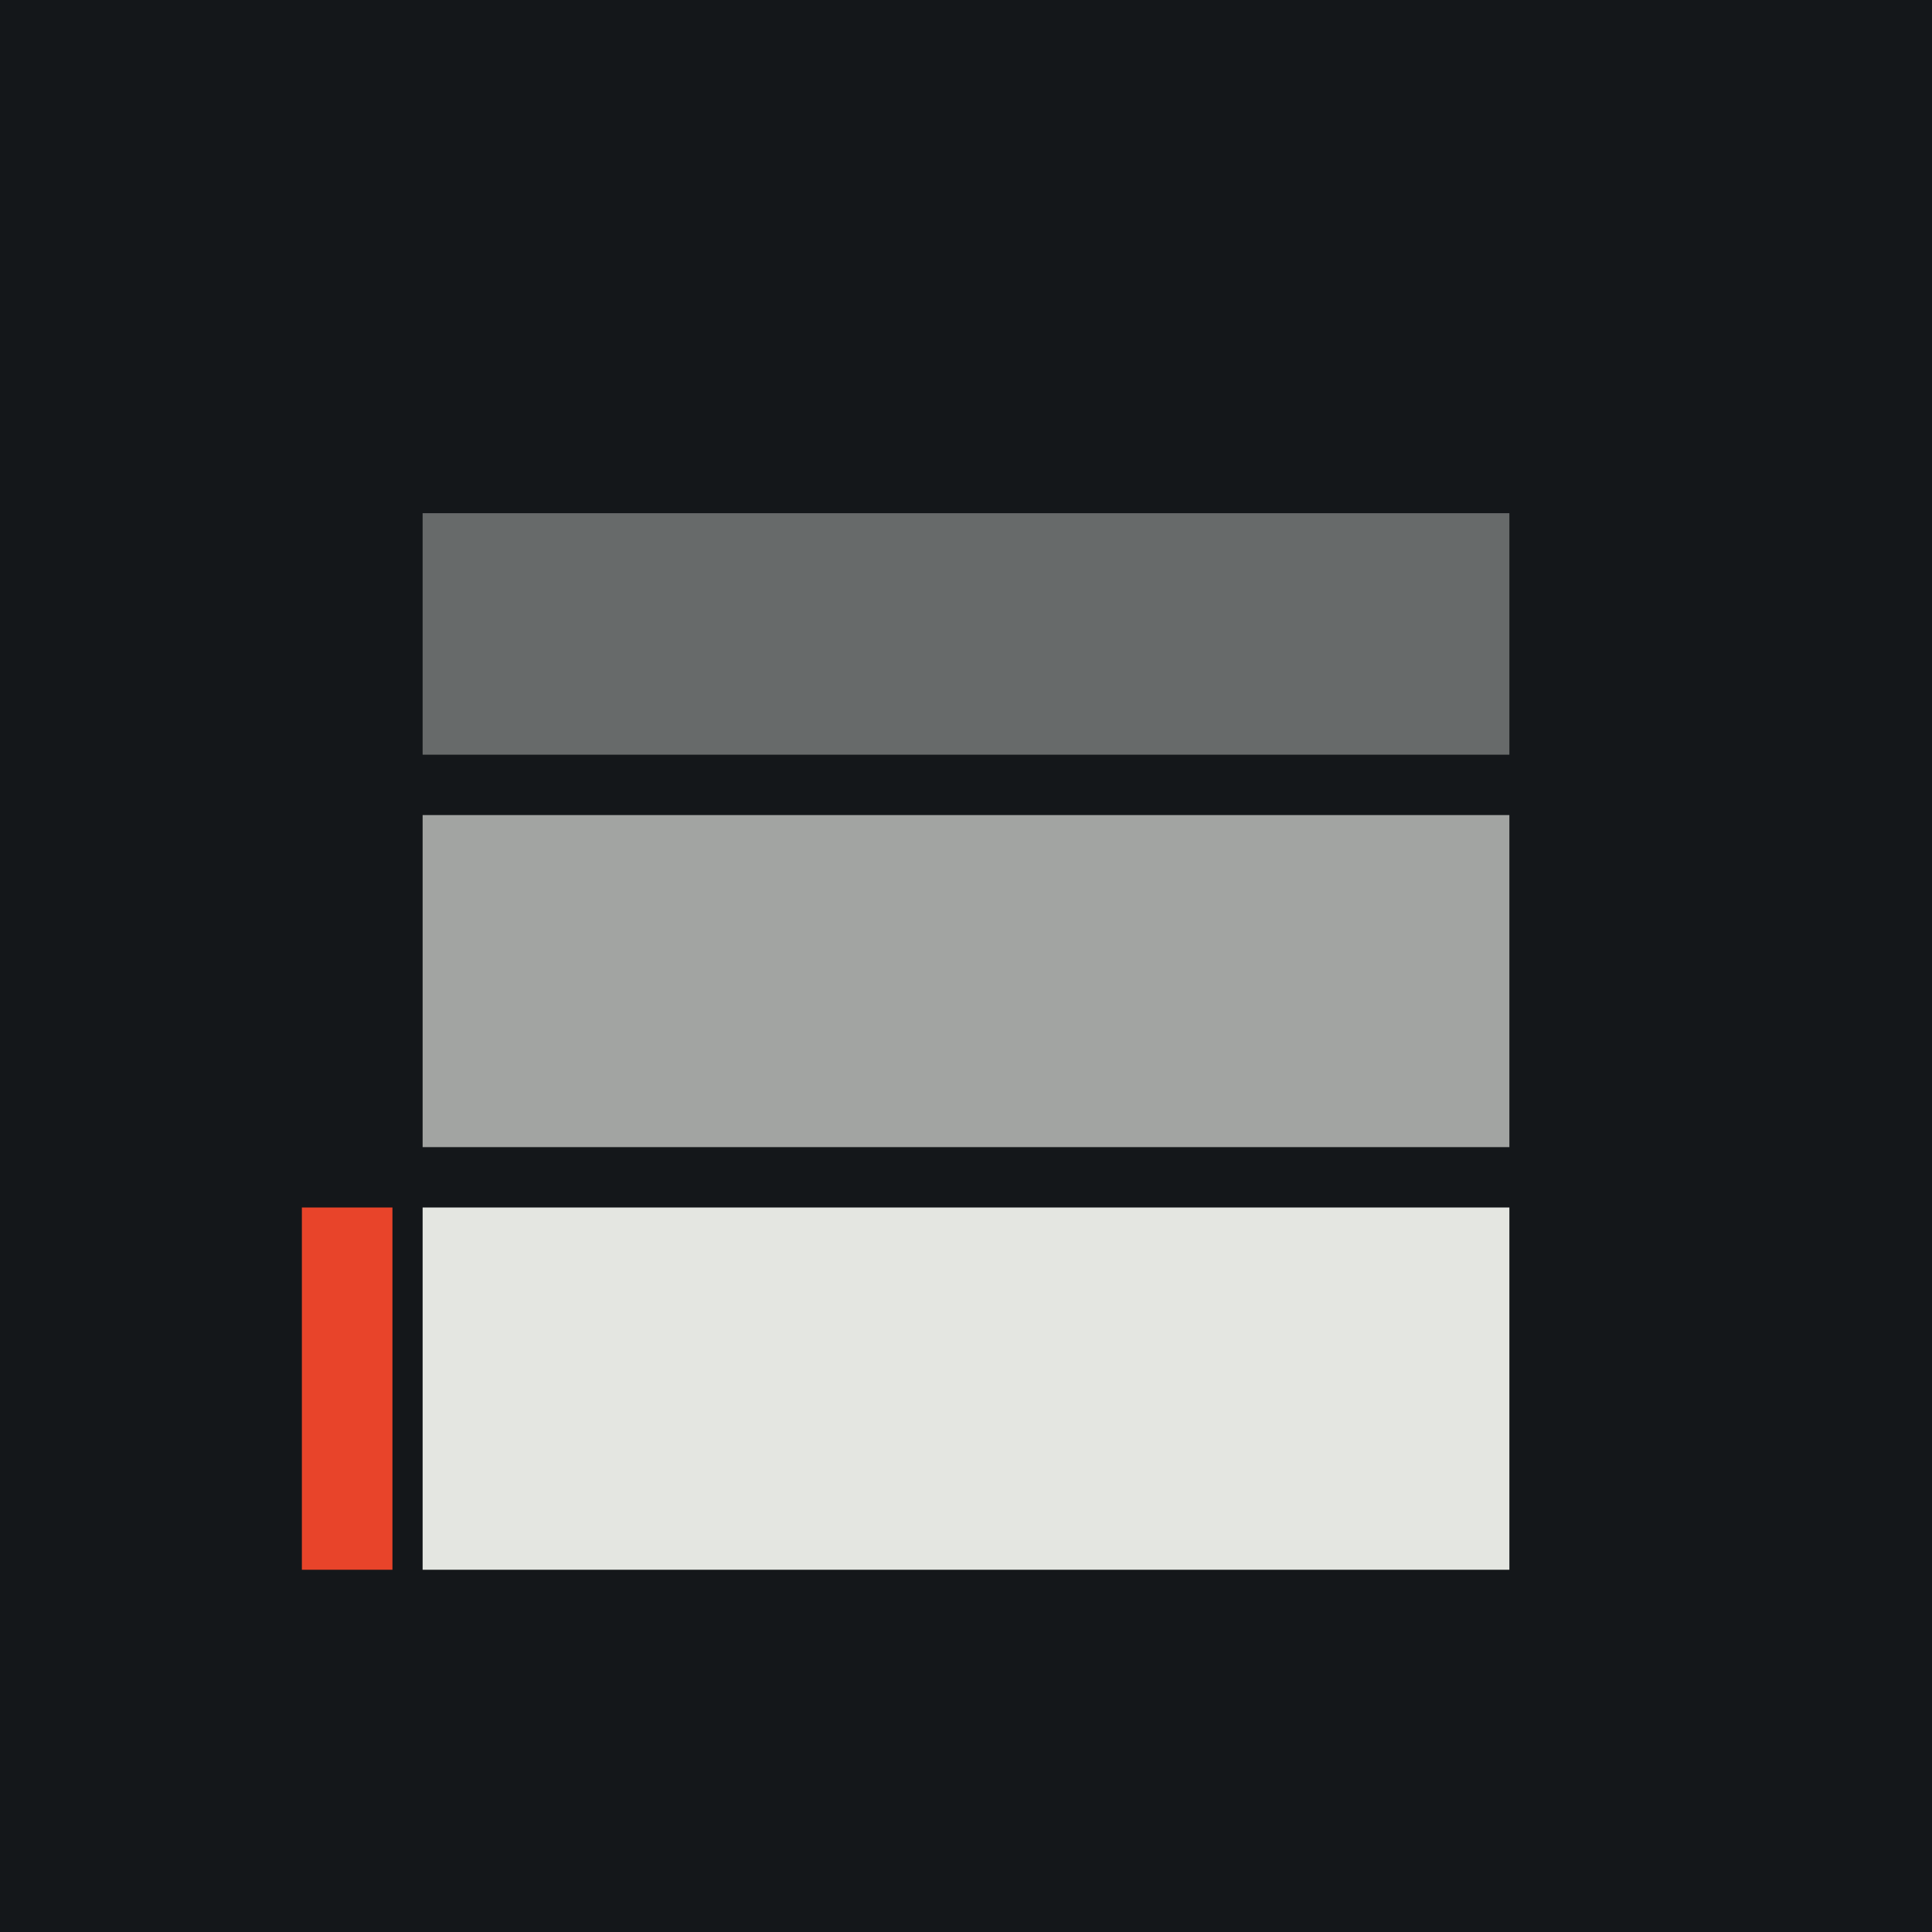
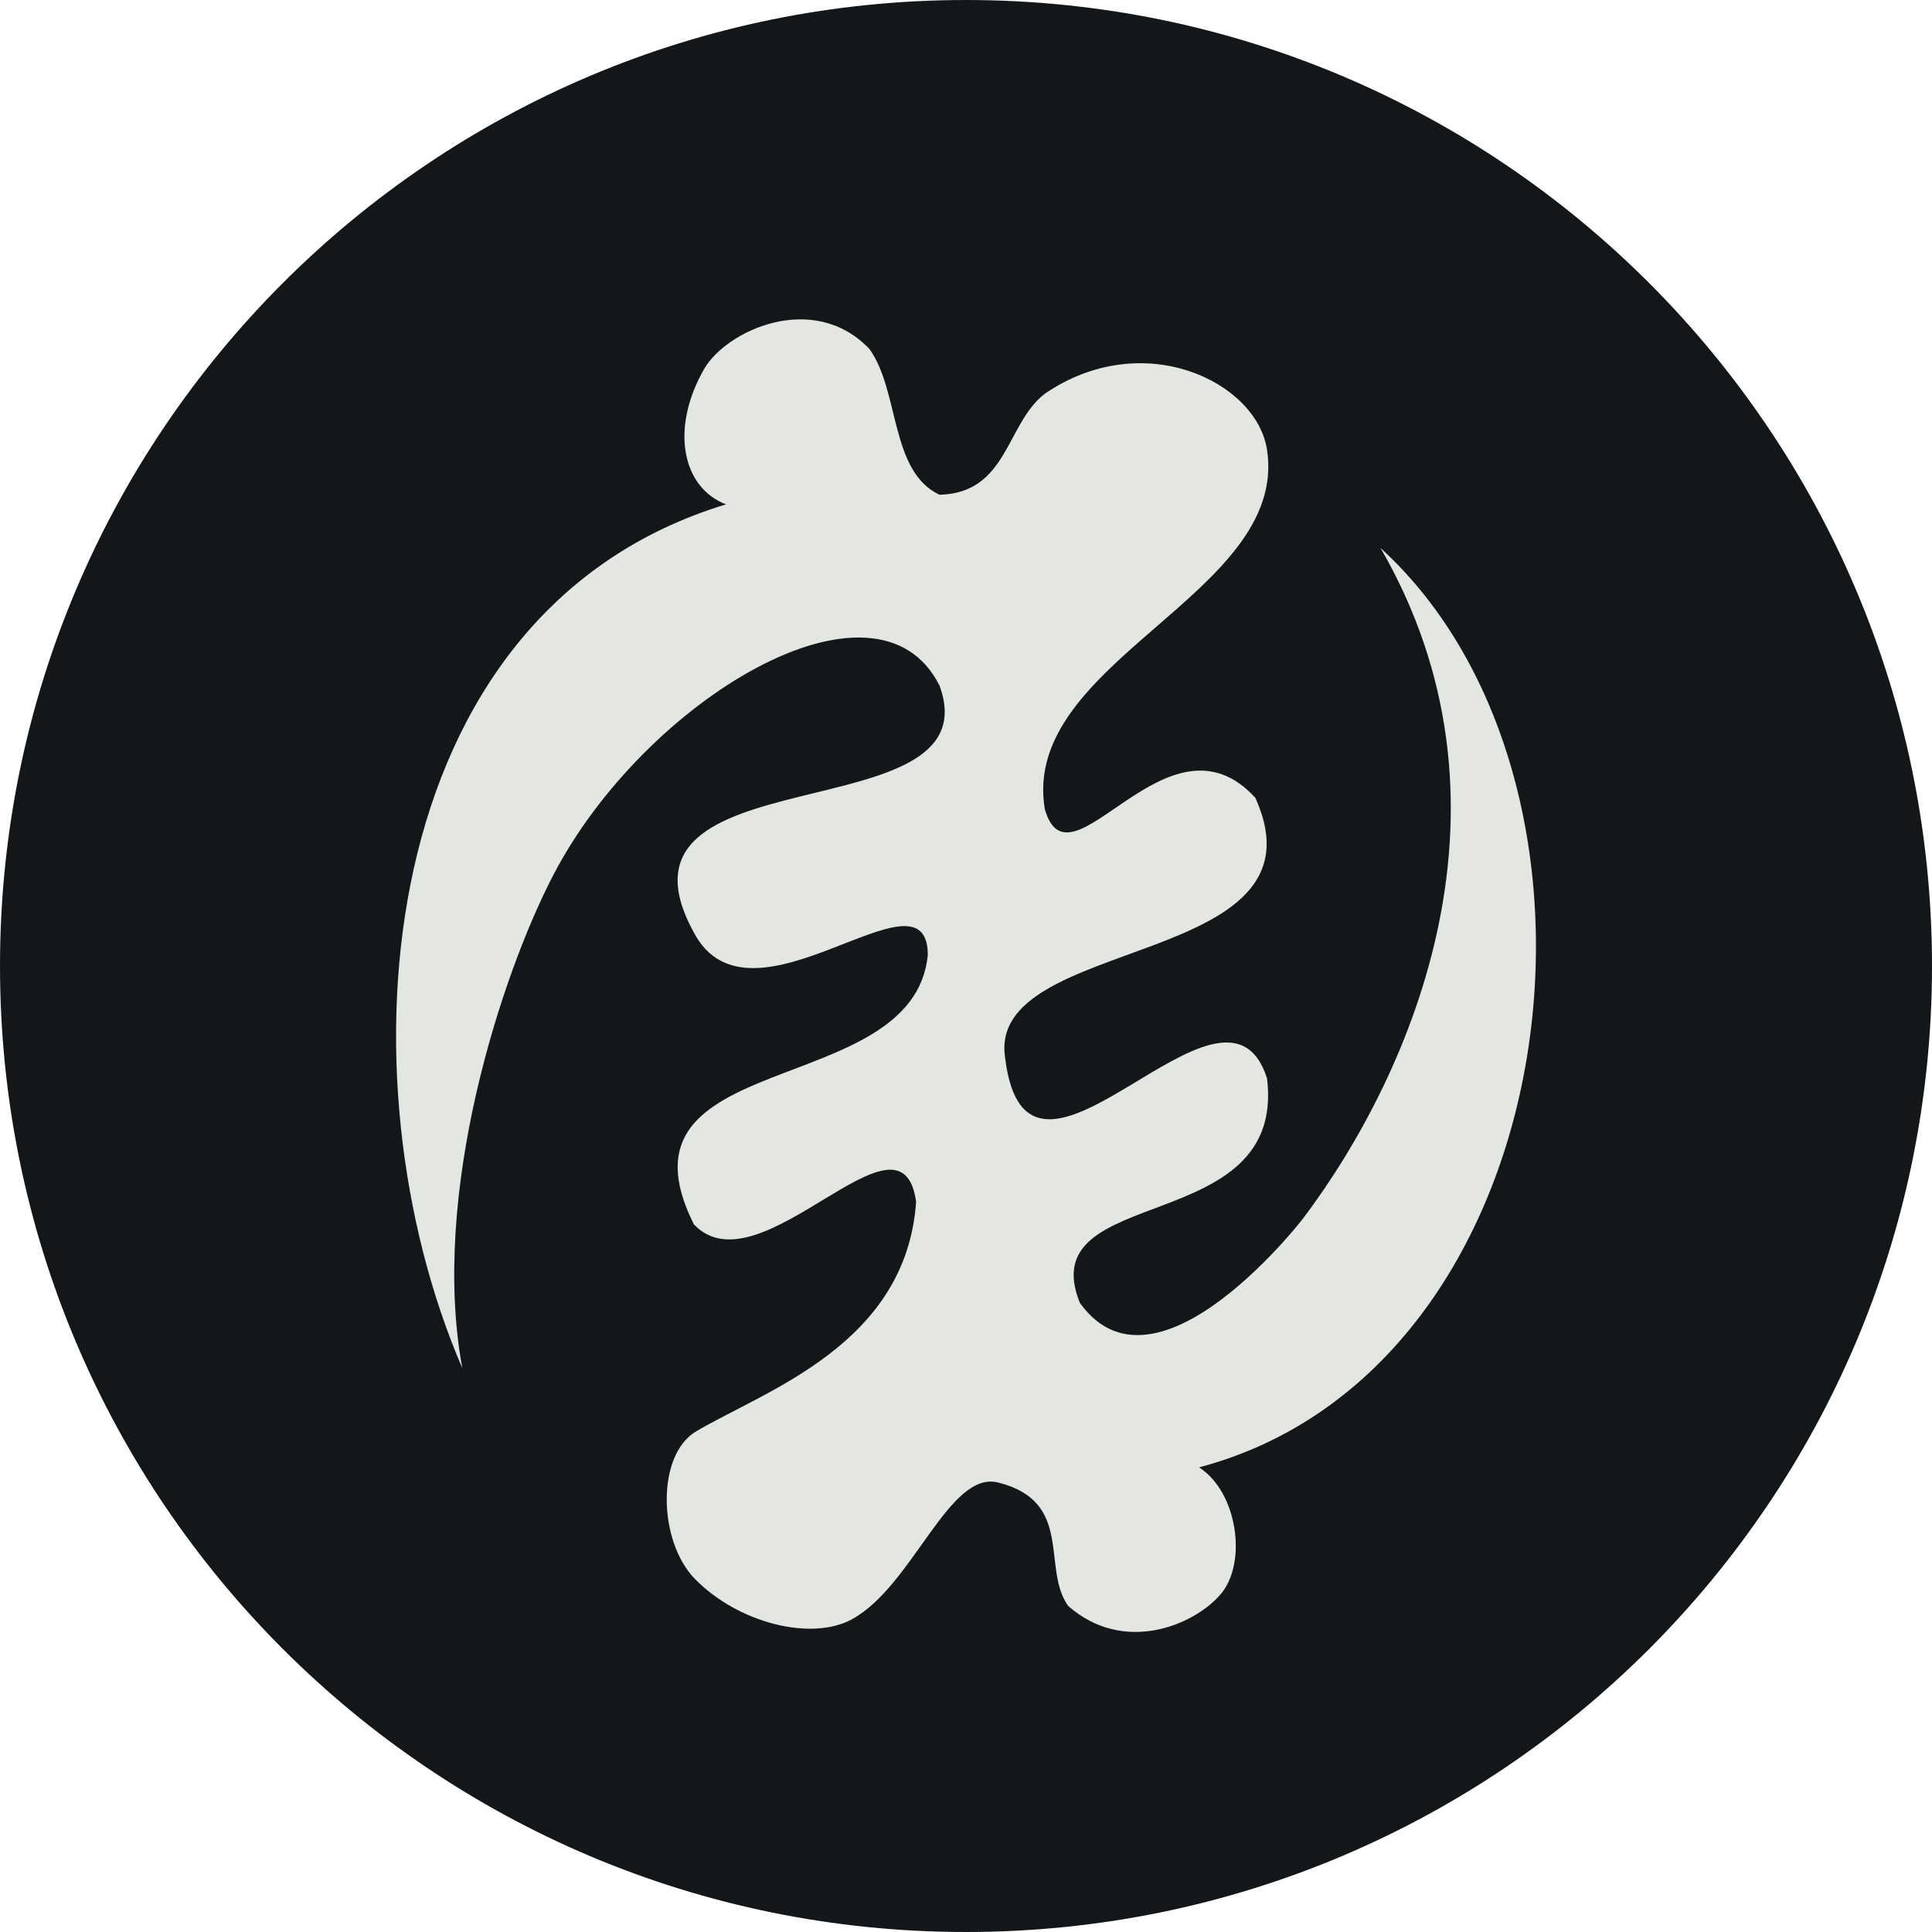
- <svg xmlns="http://www.w3.org/2000/svg" viewBox="0 0 64 64" width="64" height="64">
-   <rect width="64" height="64" fill="#14171a" />
-   <g>
-     <rect x="14" y="40" width="36" height="12" fill="#e4e6e1" />
-     <rect x="14" y="27" width="36" height="11" fill="#e4e6e1" opacity="0.68" />
-     <rect x="14" y="17" width="36" height="8" fill="#e4e6e1" opacity="0.4" />
-   </g>
-   <rect x="10" y="40" width="3" height="12" fill="#e8442a" />
+ <svg xmlns="http://www.w3.org/2000/svg" viewBox="0 0 100 100" width="100" height="100">
+   <circle cx="50" cy="50" r="50" fill="#14171a" />
+   <path fill-rule="evenodd" clip-rule="evenodd" transform="translate(20.5 16.53) scale(0.13573)" fill="#e4e6e1" d="M180.475,11.245c11.609,15.968,7.794,46.741,26.767,55.644c26.062-0.674,25.307-27.081,40.147-38.522c37.423-25.598,80.812-4.661,84.757,21.401c8.344,55.104-94.203,80.456-84.757,136.968c9.536,33.494,46.84-40.814,80.296-4.281c29.544,65.467-102.894,51.963-95.405,99.257c8.479,69.408,83.598-43.18,99.866,7.75c7.444,61.115-90.009,39.543-71.376,85.605c31.053,43.338,93.146-42.834,84.878-31.873c43.16-57.209,85.813-159.123,29.777-256.006c99.626,91.095,71.729,313.357-69.21,350.594c14.787,9.459,18.504,36.646,8.087,48.568c-10.346,11.842-36.933,22.807-57.991,4.281c-10.31-14.361,2.403-39.824-26.765-47.08c-18.745-4.664-32.433,39.398-55.647,52.135c-15.555,8.533-43.473,1.455-59.915-15.34c-14.078-14.379-14.788-47.295,0.466-56.301c26.519-15.656,80.032-33.082,83.868-87.5c-5.471-40.646-59.689,35.025-84.756,8.559c-34.083-68.123,83.784-46.83,89.217-102.725c-0.074-36.338-67.55,32.542-89.217-8.562c-38.333-69.896,114.667-36.896,93.68-94.165c-24.013-47.731-112.56,5.376-147.334,72.364c-19.86,38.258-46.917,121.406-34.647,187.93C-22.375,289.606-9.89,111.731,125.831,70.548c-16.777-6.39-21.382-28.988-8.3-51.689C125.911,4.318,159.07-11.08,180.475,11.245z" />
</svg>
